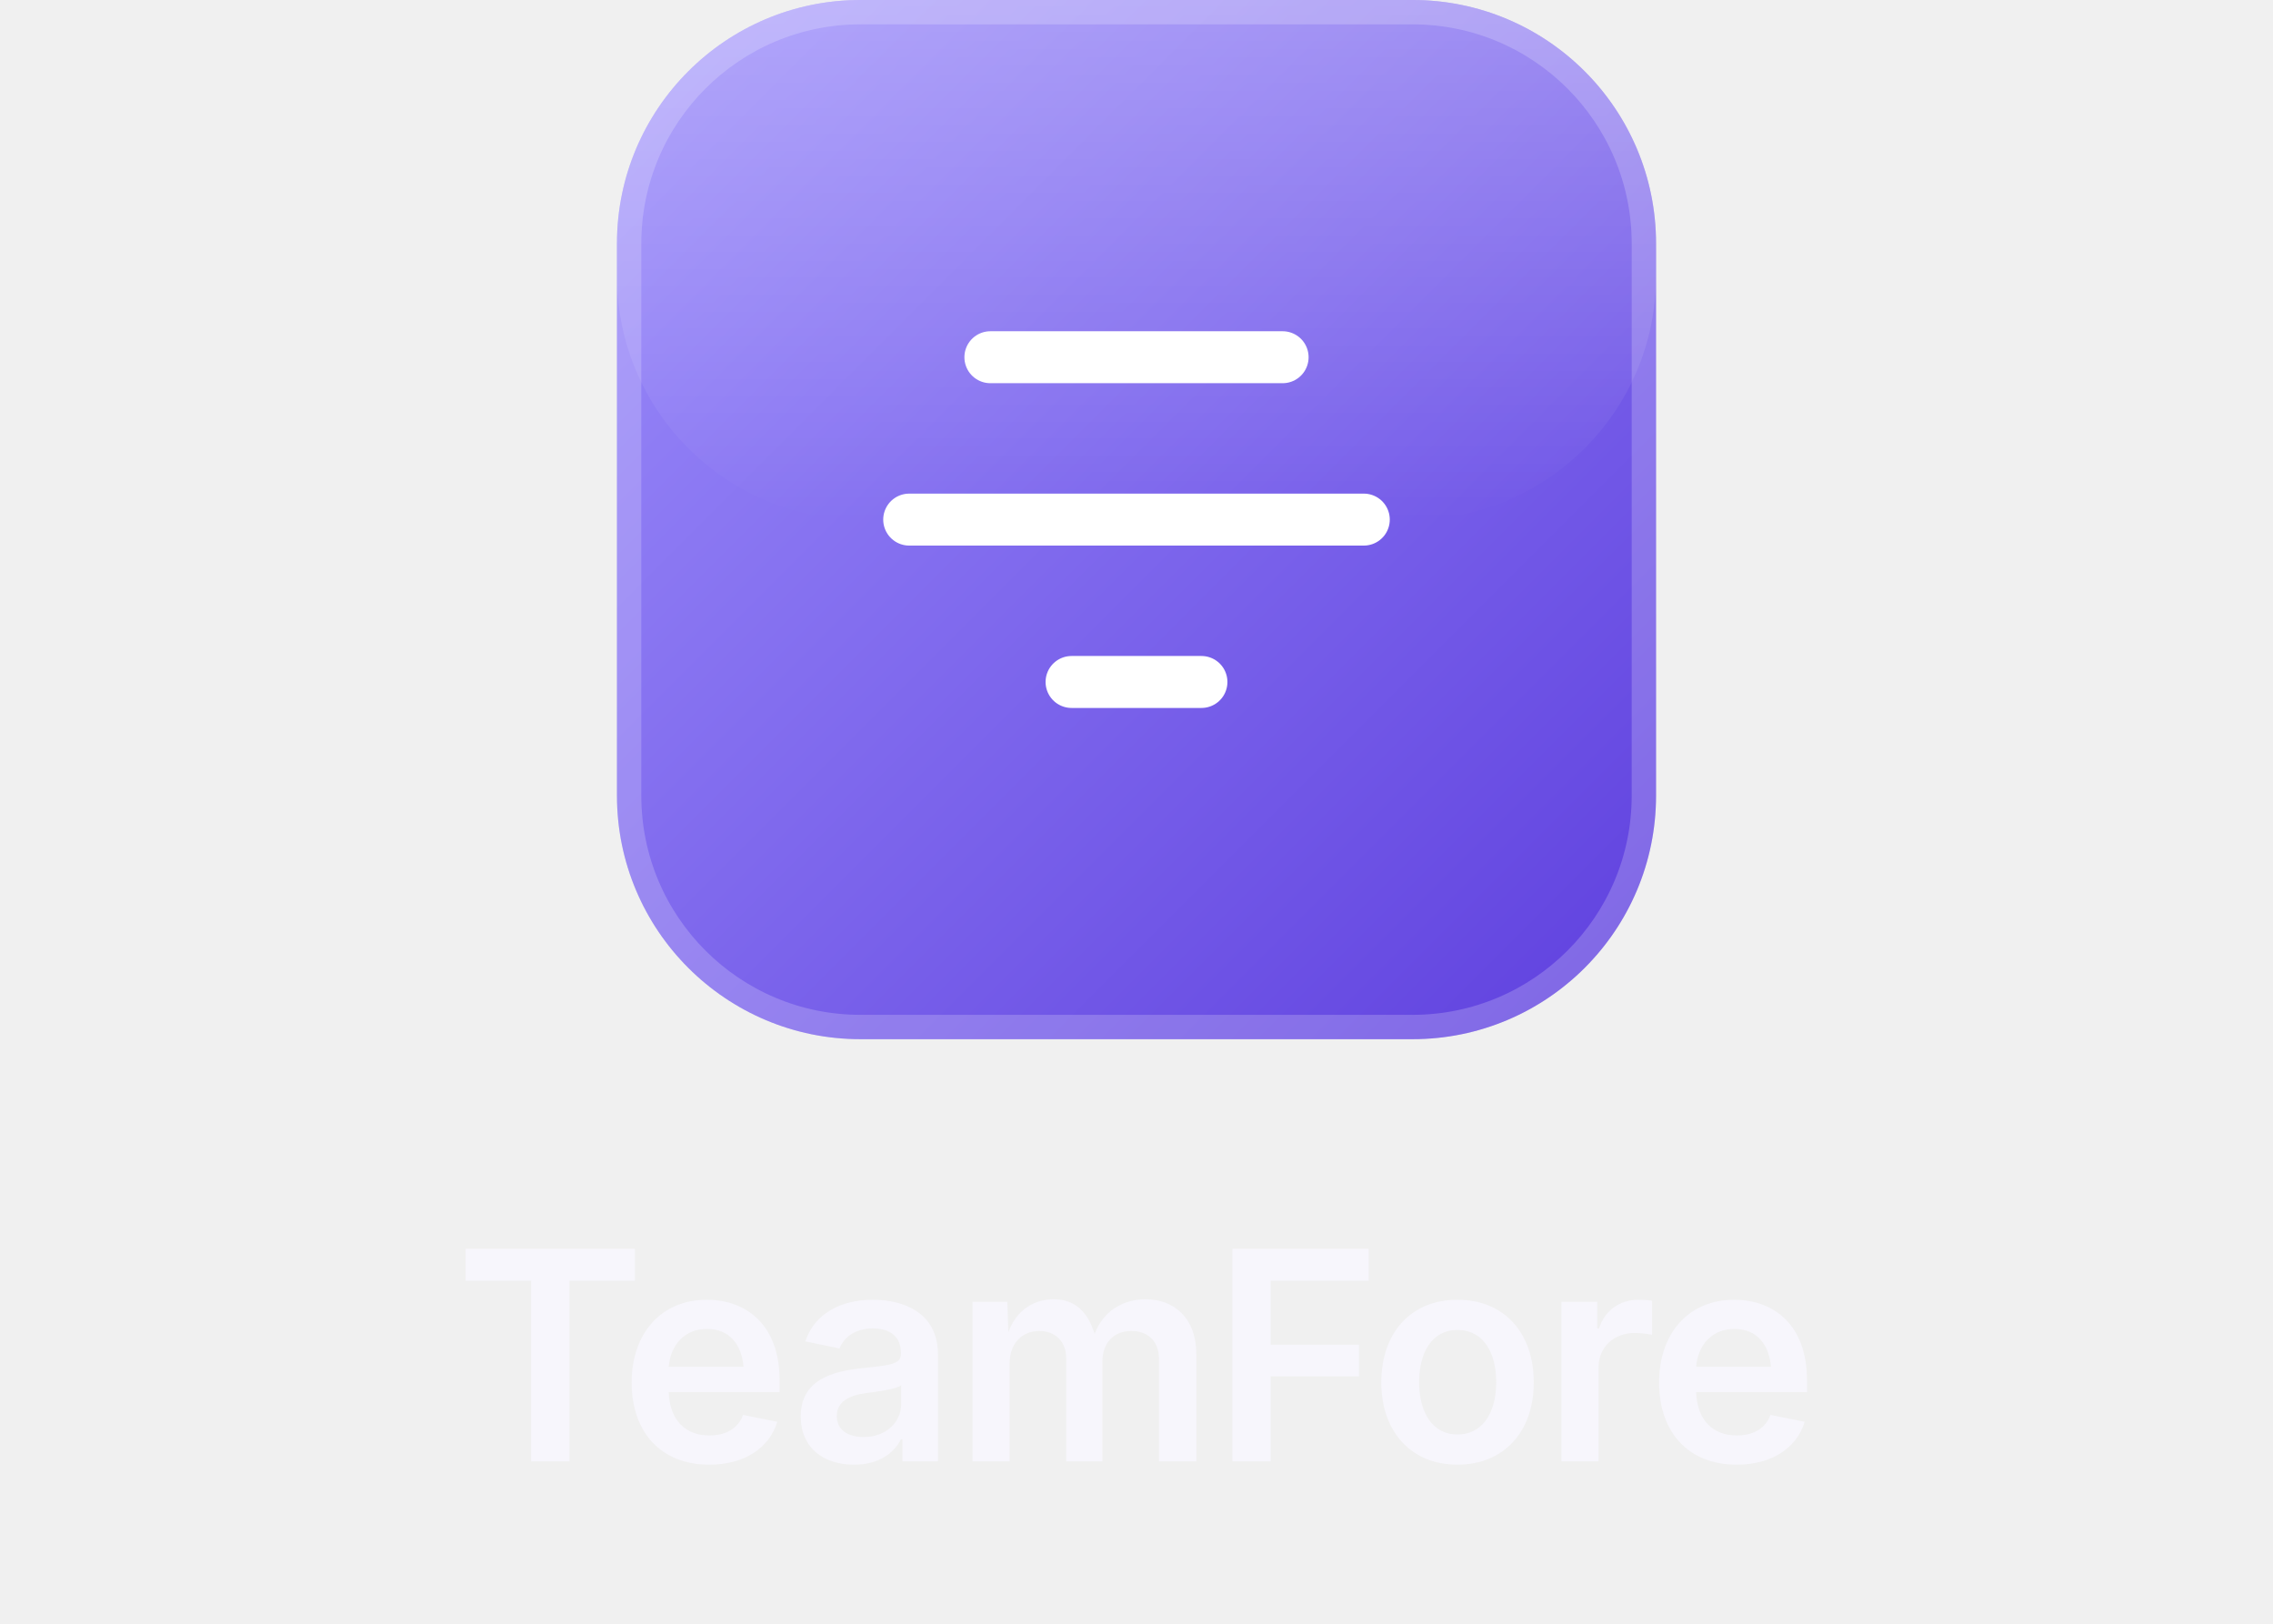
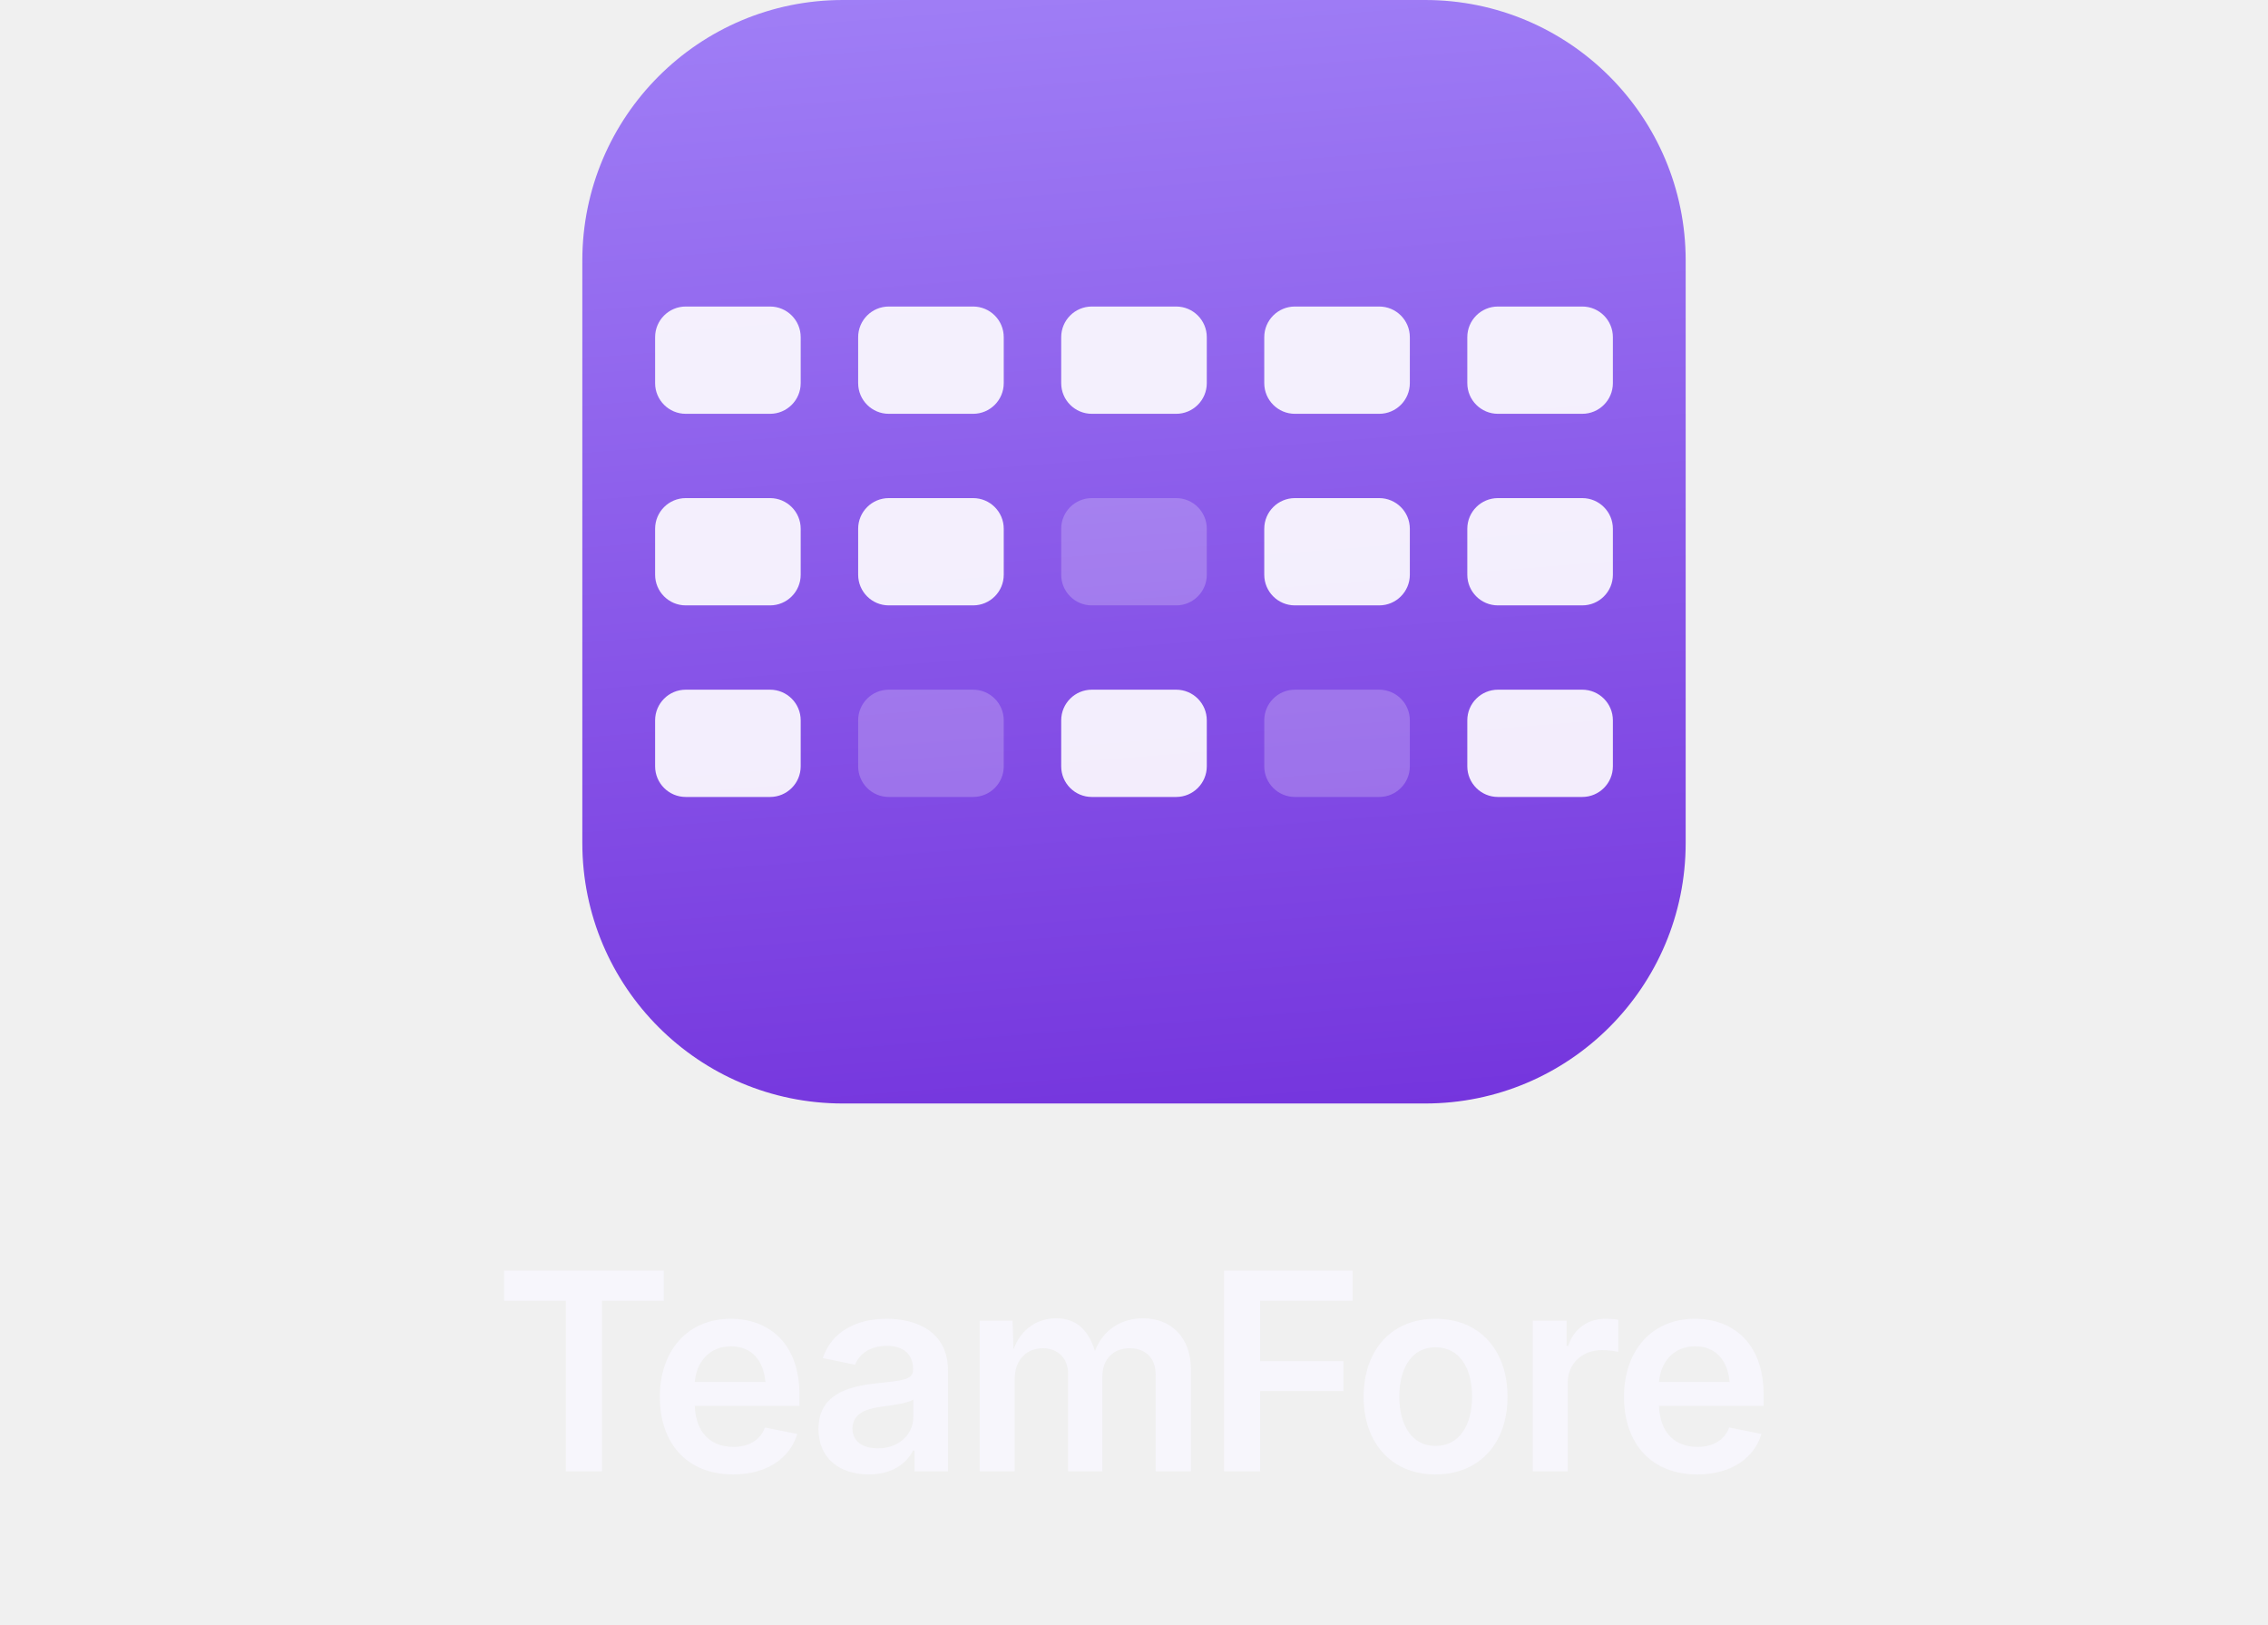
- <svg xmlns="http://www.w3.org/2000/svg" viewBox="0 0 140 100" width="140" height="100" fill="none">
+ <svg xmlns="http://www.w3.org/2000/svg" viewBox="0 0 148 106" width="148" height="106">
  <defs>
-     <linearGradient id="g" x1="0" y1="0" x2="1" y2="1">
-       <stop offset="0%" stop-color="#9d8ffb" />
-       <stop offset="100%" stop-color="#5e3fde" />
+     <linearGradient id="g" x1="0" y1="0" x2="1" y2="1" gradientTransform="rotate(40,0.5,0.5)">
+       <stop offset="0%" stop-color="#a78bfa" />
+       <stop offset="100%" stop-color="#6d28d9" />
    </linearGradient>
-     <linearGradient id="sh" x1="0" y1="0" x2="0" y2="1">
-       <stop offset="0%" stop-color="white" stop-opacity="0.24" />
-       <stop offset="100%" stop-color="white" stop-opacity="0" />
-     </linearGradient>
+     <style>
+       .wm { font-family: 'Geist', system-ui, -apple-system, sans-serif; font-weight: 600; font-size: 18px; letter-spacing: -0.36px; fill: #F7F6FC; }
+     </style>
  </defs>
-   <rect x="38" y="0" width="64" height="64" rx="15" fill="url(#g)" />
-   <rect x="38" y="0" width="64" height="32" rx="15" fill="url(#sh)" />
-   <rect x="38.75" y="0.75" width="62.5" height="62.5" rx="14.25" stroke="white" stroke-opacity="0.2" stroke-width="1.5" fill="none" />
-   <line x1="56" y1="32" x2="84" y2="32" stroke="white" stroke-width="3.2" stroke-linecap="round" />
-   <line x1="61" y1="22" x2="79" y2="22" stroke="white" stroke-width="3.2" stroke-linecap="round" />
-   <line x1="66" y1="42" x2="74" y2="42" stroke="white" stroke-width="3.2" stroke-linecap="round" />
-   <text x="70" y="90" text-anchor="middle" font-family="'Geist', 'Inter', ui-sans-serif, sans-serif" font-weight="600" font-size="18" letter-spacing="-0.3" fill="#F7F6FC">TeamFore</text>
+   <rect x="38" y="0" width="72" height="72" rx="17" fill="url(#g)" />
+   <rect x="42.75" y="20" width="9.5" height="7" rx="2" fill="white" fill-opacity="0.90" />
+   <rect x="56" y="20" width="9.5" height="7" rx="2" fill="white" fill-opacity="0.90" />
+   <rect x="69.25" y="20" width="9.5" height="7" rx="2" fill="white" fill-opacity="0.90" />
+   <rect x="82.5" y="20" width="9.5" height="7" rx="2" fill="white" fill-opacity="0.90" />
+   <rect x="95.75" y="20" width="9.5" height="7" rx="2" fill="white" fill-opacity="0.90" />
+   <rect x="42.75" y="32.5" width="9.5" height="7" rx="2" fill="white" fill-opacity="0.90" />
+   <rect x="56" y="32.5" width="9.5" height="7" rx="2" fill="white" fill-opacity="0.90" />
+   <rect x="69.25" y="32.5" width="9.5" height="7" rx="2" fill="white" fill-opacity="0.22" />
+   <rect x="82.5" y="32.5" width="9.5" height="7" rx="2" fill="white" fill-opacity="0.90" />
+   <rect x="95.75" y="32.5" width="9.5" height="7" rx="2" fill="white" fill-opacity="0.90" />
+   <rect x="42.75" y="45" width="9.5" height="7" rx="2" fill="white" fill-opacity="0.90" />
+   <rect x="56" y="45" width="9.5" height="7" rx="2" fill="white" fill-opacity="0.22" />
+   <rect x="69.25" y="45" width="9.5" height="7" rx="2" fill="white" fill-opacity="0.90" />
+   <rect x="82.5" y="45" width="9.5" height="7" rx="2" fill="white" fill-opacity="0.22" />
+   <rect x="95.75" y="45" width="9.5" height="7" rx="2" fill="white" fill-opacity="0.90" />
+   <text x="74" y="96" class="wm" text-anchor="middle">TeamFore</text>
</svg>
